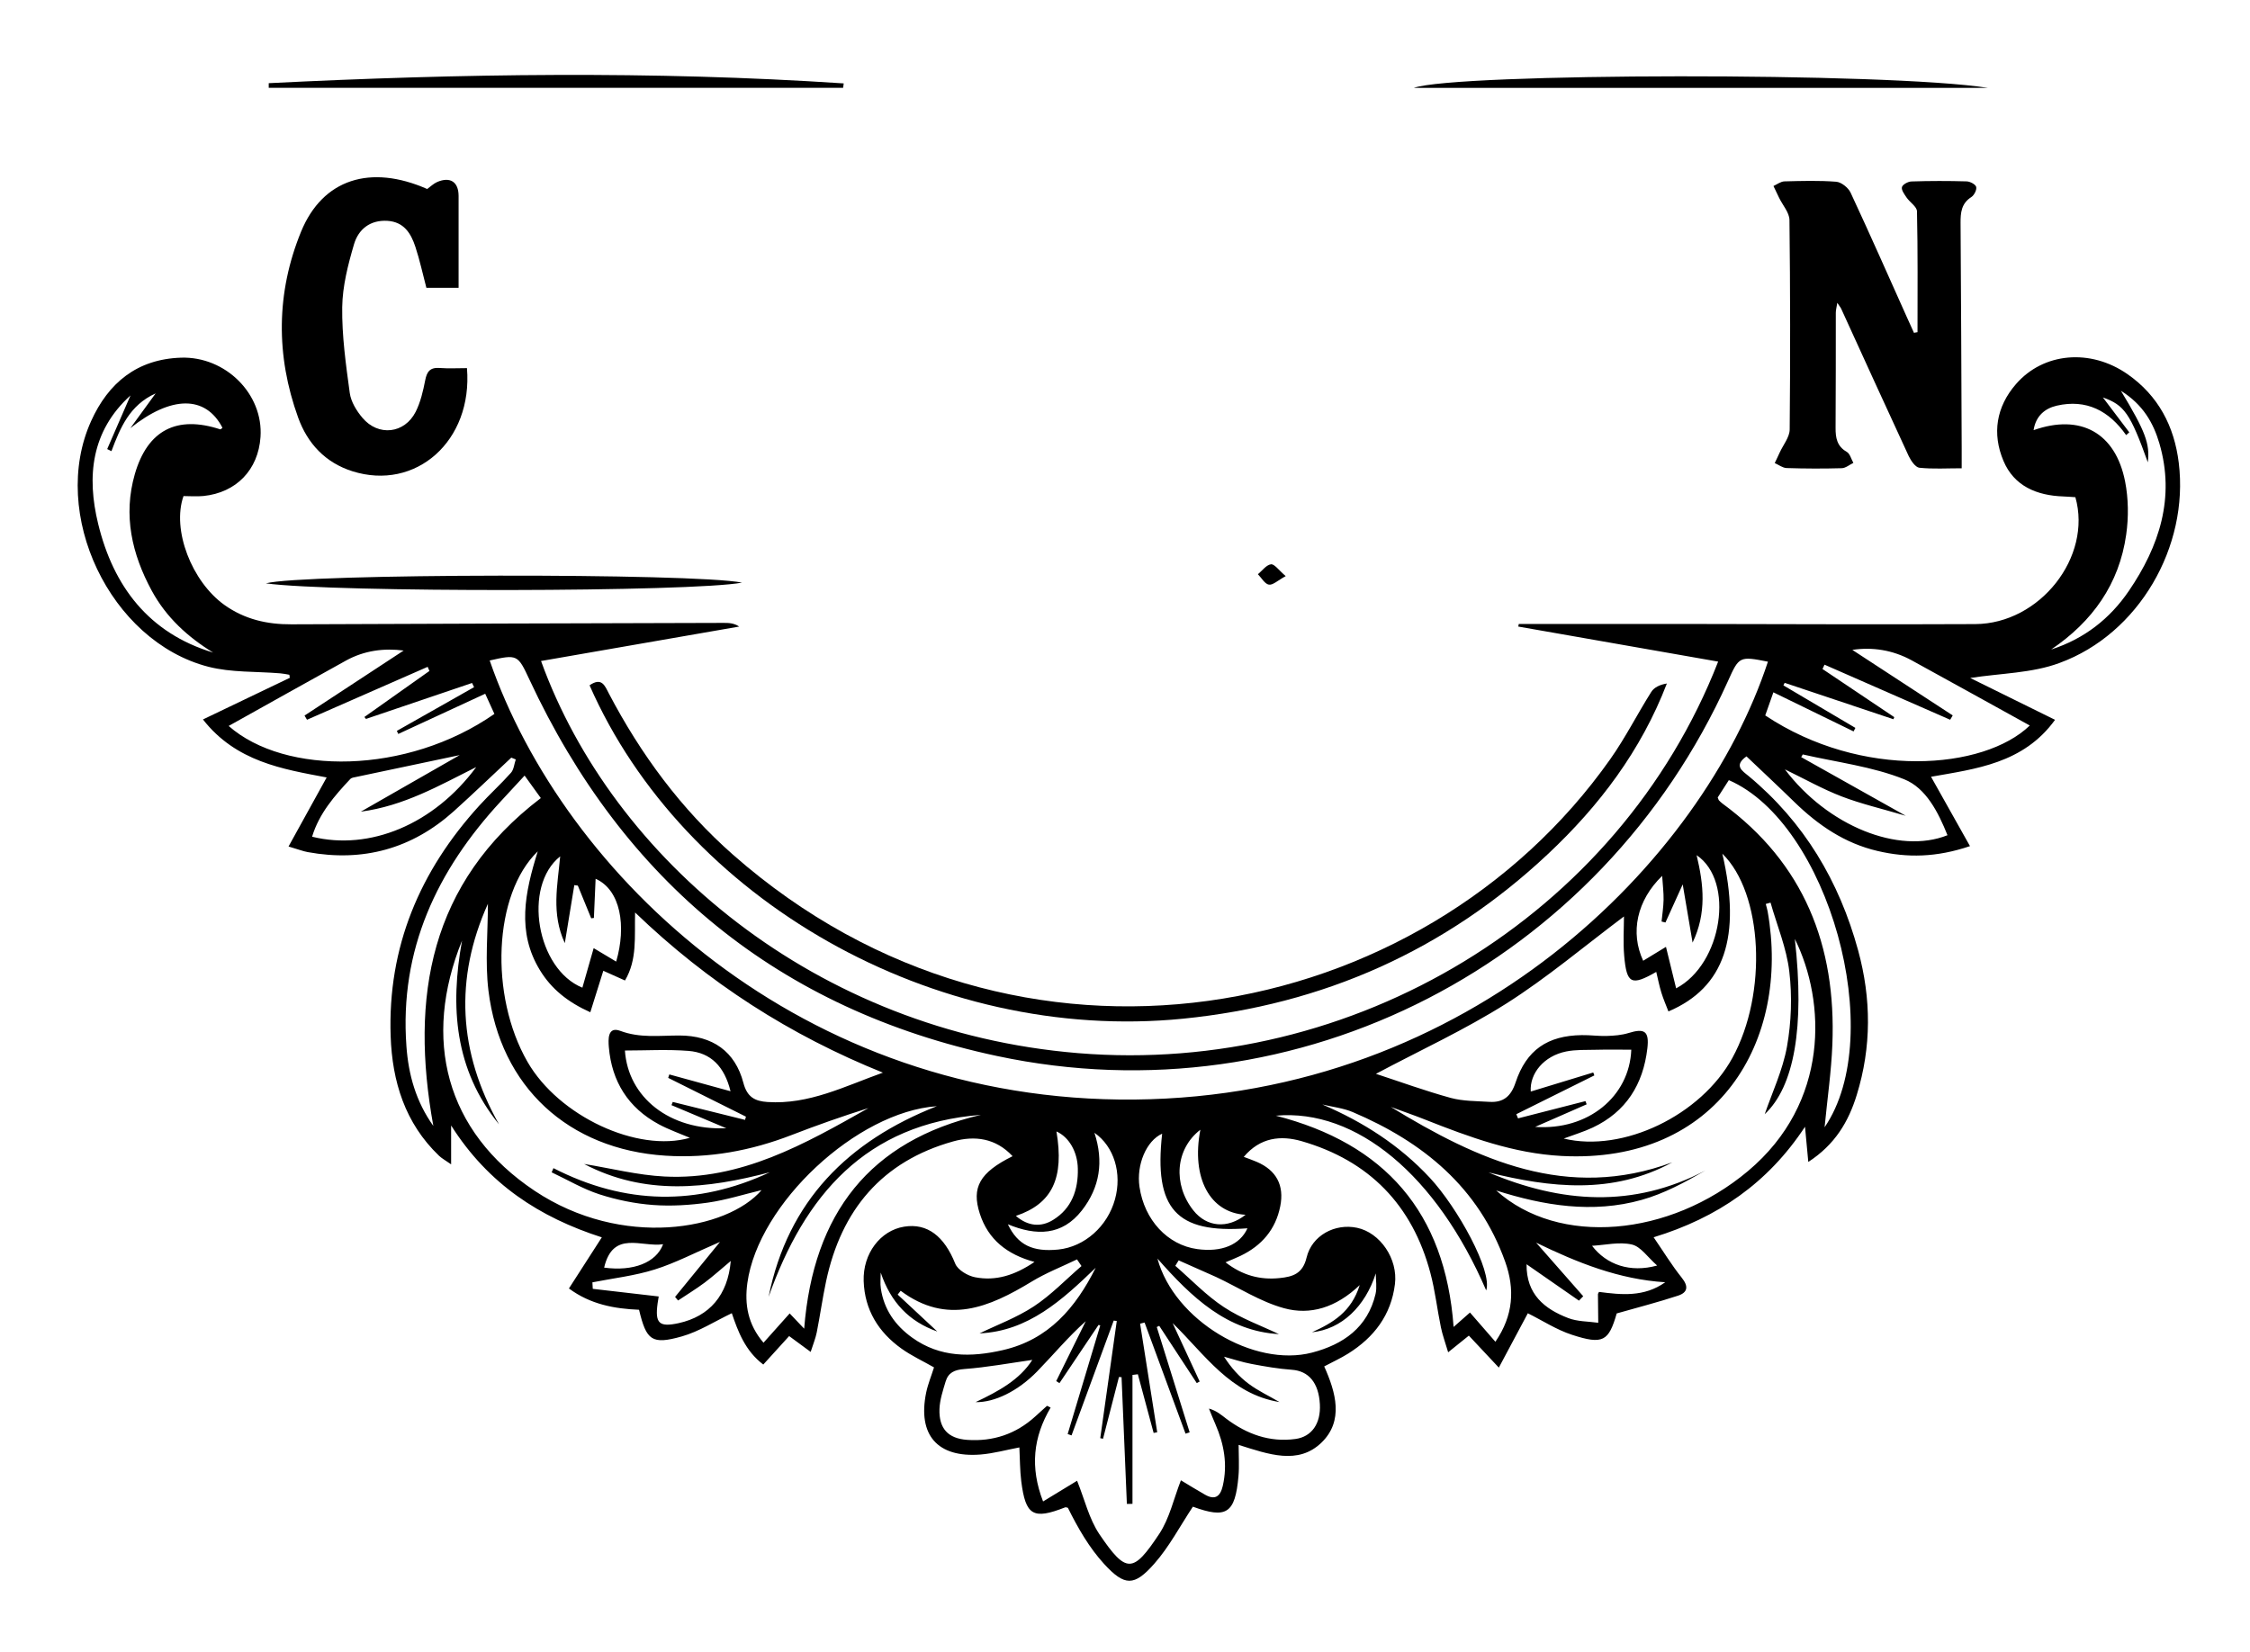
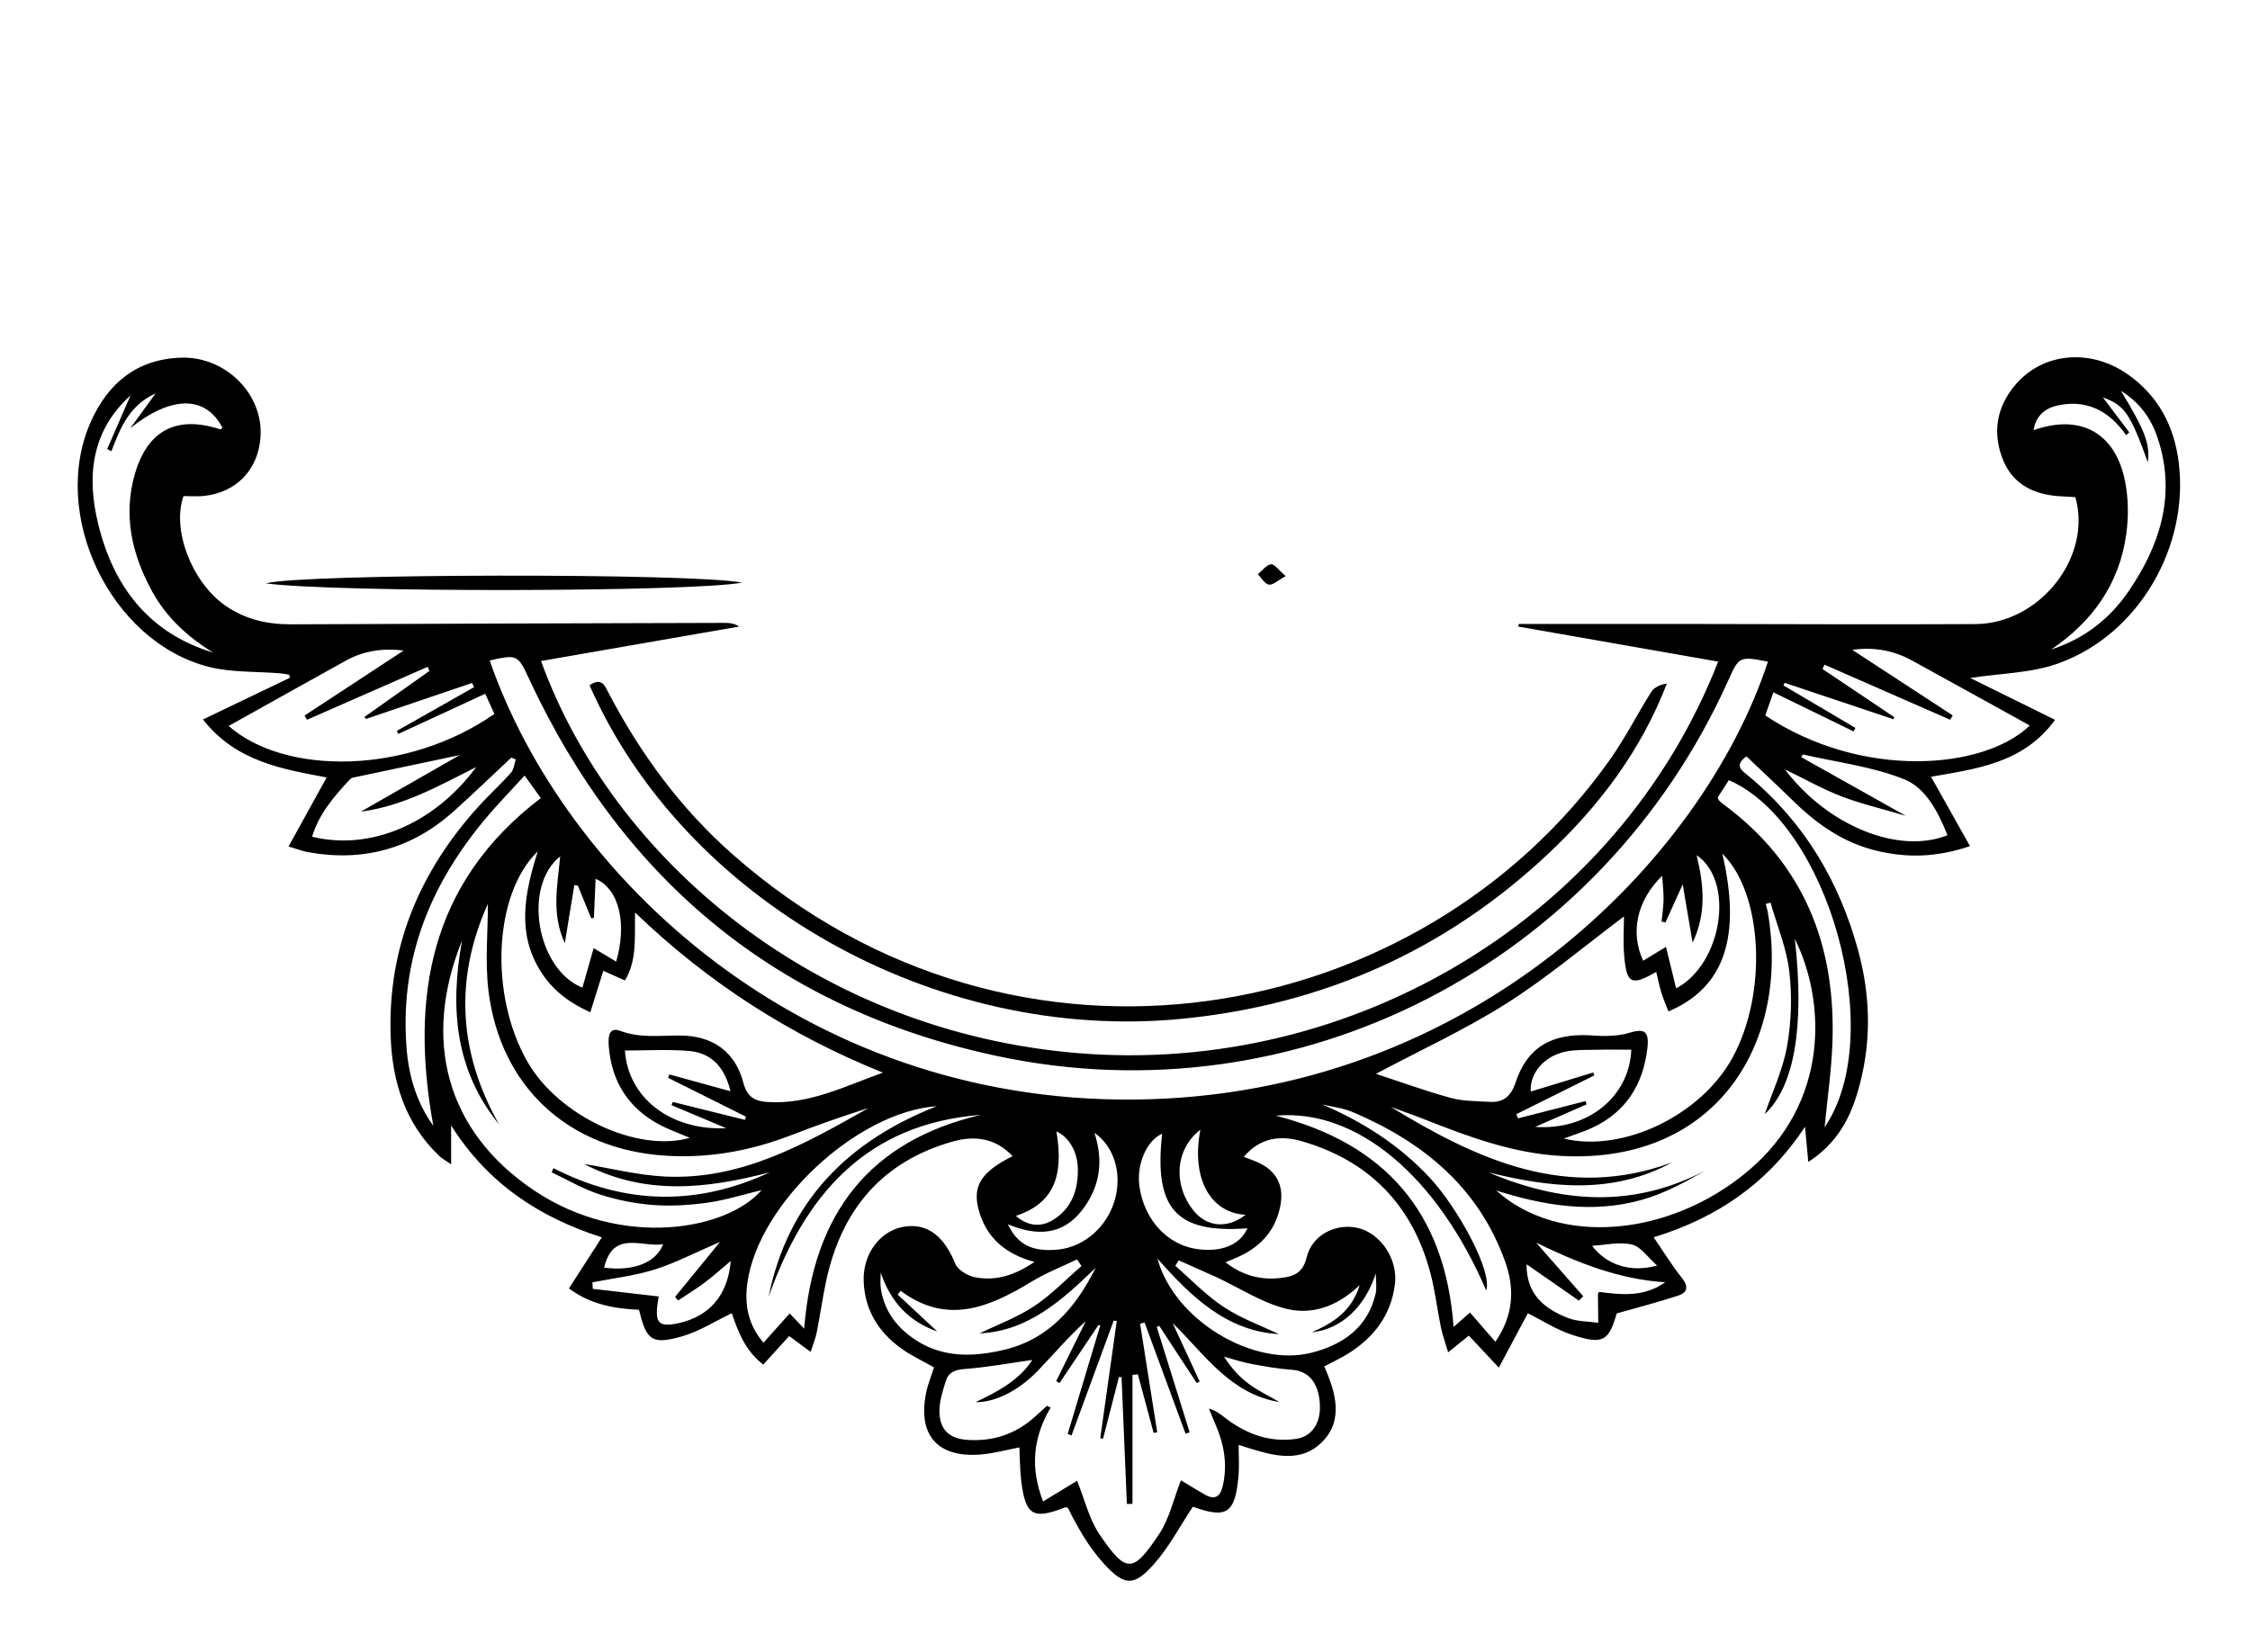
<svg xmlns="http://www.w3.org/2000/svg" version="1.1" id="Layer_1" x="0px" y="0px" viewBox="65 168 301 221" style="enable-background:new 0 0 432 432;" xml:space="preserve">
  <g>
    <g fill="FRAME_COLOR">
      <path d="M328.57,258.72c3.6,1.78,7.28,3.59,11.35,5.6c-4.24,5.86-10.64,6.56-16.59,7.62c1.68,3,3.37,6,5.21,9.28    c-4.49,1.52-8.4,1.58-12.36,0.65c-4.39-1.02-7.94-3.45-11.12-6.54c-2.11-2.06-4.26-4.07-6.42-6.12c-1.75,1.25-0.55,1.94,0.26,2.61    c7.45,6.18,12.15,14.1,14.68,23.36c1.76,6.45,1.8,12.91-0.19,19.34c-1.1,3.58-2.91,6.64-6.48,8.96c-0.15-1.64-0.28-2.97-0.44-4.71    c-4.97,7.55-11.71,12.18-20.25,14.79c1.31,1.91,2.43,3.75,3.76,5.41c0.94,1.17,0.79,1.98-0.49,2.4c-2.64,0.87-5.33,1.56-8.21,2.38    c-1.07,3.71-1.82,4.22-5.98,2.86c-2.09-0.68-3.99-1.93-5.91-2.88c-1.12,2.1-2.4,4.49-3.88,7.27c-1.61-1.72-2.79-2.97-4.01-4.28    c-0.87,0.71-1.62,1.31-2.77,2.23c-0.39-1.33-0.76-2.32-0.97-3.35c-0.5-2.41-0.77-4.87-1.4-7.24c-2.41-9.11-8.19-15.05-17.23-17.66    c-2.78-0.8-5.54-0.52-7.74,2.1c0.71,0.27,1.23,0.45,1.74,0.67c2.61,1.12,3.7,3.13,3.14,5.94c-0.62,3.12-2.49,5.28-5.33,6.64    c-0.61,0.29-1.24,0.54-1.99,0.86c2.25,1.75,4.61,2.38,7.23,2.11c1.76-0.18,3.09-0.57,3.61-2.74c0.71-2.98,3.81-4.61,6.75-3.99    c3.09,0.65,5.5,4.16,5.07,7.55c-0.51,4.13-2.8,7.12-6.25,9.28c-1,0.63-2.09,1.12-3.21,1.72c1.56,3.48,2.64,7.29-0.37,10.2    c-3.13,3.02-7.1,1.55-11.08,0.3c0,1.48,0.1,2.84-0.02,4.19c-0.44,5.01-1.62,5.72-6.1,4.08c-1.73,2.61-3.17,5.38-5.17,7.64    c-2.67,3.03-3.96,3.01-6.69,0.04c-2-2.18-3.51-4.81-4.86-7.53c-0.12-0.02-0.27-0.1-0.37-0.06c-4.28,1.68-5.29,1.1-5.87-3.5    c-0.18-1.46-0.17-2.94-0.25-4.52c-1.71,0.32-3.45,0.81-5.21,0.95c-5.76,0.45-8.42-2.62-7.26-8.29c0.24-1.15,0.7-2.25,1.05-3.37    c-1.45-0.83-2.99-1.54-4.35-2.51c-3.08-2.2-4.93-5.18-5.06-9.04c-0.12-3.67,2.23-6.77,5.42-7.28c3.11-0.5,5.36,1.29,6.83,4.95    c0.34,0.85,1.67,1.63,2.66,1.82c2.73,0.53,5.28-0.24,7.94-2.05c-3.66-0.99-6.19-2.99-7.31-6.45c-1.14-3.51-0.03-5.51,4.38-7.7    c-2.26-2.43-5.06-2.78-7.94-1.98c-9.55,2.67-14.98,9.19-17.01,18.73c-0.48,2.27-0.8,4.57-1.25,6.84c-0.16,0.8-0.48,1.56-0.81,2.6    c-1.06-0.78-1.88-1.38-2.88-2.12c-1.09,1.2-2.2,2.43-3.46,3.81c-2.43-1.84-3.39-4.45-4.21-6.87c-2.25,1.07-4.37,2.45-6.7,3.11    c-4.01,1.13-4.73,0.53-5.71-3.57c-3.29-0.14-6.49-0.71-9.38-2.85c1.47-2.29,2.87-4.46,4.4-6.84c-8.3-2.67-15.17-7.1-20.16-14.97    c0,1.95,0,3.34,0,5.2c-0.79-0.55-1.25-0.8-1.62-1.15c-4.55-4.36-6.26-9.93-6.47-16c-0.41-11.93,3.9-22.11,11.86-30.85    c1.37-1.51,2.89-2.88,4.24-4.4c0.39-0.44,0.43-1.18,0.64-1.78c-0.2-0.08-0.4-0.16-0.6-0.24c-2.56,2.39-5.09,4.83-7.69,7.17    c-5.6,5.03-12.14,6.82-19.54,5.47c-0.66-0.12-1.3-0.38-2.57-0.75c1.8-3.26,3.43-6.22,5.1-9.24c-5.89-1.11-12.13-2.11-16.55-7.76    c4.12-1.97,7.87-3.77,11.62-5.57c-0.02-0.14-0.04-0.27-0.06-0.41c-0.4-0.07-0.81-0.16-1.21-0.19c-3.21-0.27-6.54-0.09-9.62-0.88    c-13.18-3.4-21.29-20.5-15.69-32.88c2.31-5.11,6.15-8.29,12.03-8.48c5.95-0.19,11.03,4.86,10.63,10.62    c-0.3,4.39-3.24,7.44-7.63,7.89c-0.9,0.09-1.82,0.01-2.67,0.01c-1.59,4.51,1.1,11.45,5.49,14.58c2.69,1.91,5.68,2.6,8.95,2.58    c19.26-0.09,38.53-0.13,57.79-0.19c0.68,0,1.36,0,2.11,0.49c-8.86,1.54-17.71,3.08-26.51,4.61c9.56,26.45,36.73,49.58,71.84,52.47    c36.84,3.04,72.33-18.3,85.63-52.39c-8.9-1.56-17.82-3.13-26.74-4.69c0.02-0.12,0.05-0.23,0.07-0.35c7.14,0,14.28,0,21.42,0    c13.22,0.01,26.44,0.09,39.65,0.02c8.64-0.05,15.66-8.98,13.39-16.98c-0.51-0.03-1.05-0.08-1.6-0.1    c-3.56-0.12-6.61-1.38-8.03-4.78c-1.52-3.62-0.97-7.2,1.68-10.25c3.67-4.24,9.97-4.79,14.93-1.33c4.12,2.88,6.25,6.96,6.85,11.86    c1.38,11.23-5.35,22.9-15.95,26.78C336.85,258.08,332.7,258.08,328.57,258.72z M130.51,256.38c9.93,28.74,41.67,59.18,86.28,58.75    c45.02-0.43,75.96-31.94,84.72-58.59c-3.8-0.75-3.86-0.72-5.34,2.58c-17.02,37.78-57.44,58.79-97.81,50.18    c-29.13-6.21-49.95-23.34-62.54-50.38C134.27,255.59,134.2,255.54,130.51,256.38z M209.09,366.14c1,2.46,1.59,5.08,2.99,7.16    c3.59,5.29,4.49,5.24,8-0.05c1.38-2.08,1.94-4.72,2.9-7.17c0.96,0.58,2.08,1.27,3.22,1.92c1.34,0.77,2.05,0.25,2.38-1.17    c0.66-2.86,0.18-5.57-0.97-8.22c-0.31-0.7-0.59-1.42-0.88-2.13c1.05,0.3,1.66,0.86,2.32,1.36c2.74,2.06,5.78,3.18,9.25,2.71    c2.2-0.3,3.41-2.09,3.27-4.65c-0.16-2.89-1.51-4.45-3.74-4.61c-1.81-0.13-3.61-0.44-5.4-0.78c-1.24-0.23-2.45-0.64-3.68-0.97    c0.95,1.48,2.02,2.68,3.3,3.63c1.27,0.95,2.74,1.63,4.12,2.44c-6.6-1.07-9.98-6.37-14.3-10.57c1.21,2.61,2.41,5.21,3.62,7.82    c-0.13,0.07-0.26,0.14-0.39,0.21c-1.67-2.55-3.35-5.11-5.02-7.66c-0.11,0.05-0.22,0.1-0.33,0.16c1.47,4.7,2.93,9.39,4.4,14.09    c-0.18,0.06-0.37,0.12-0.55,0.18c-1.83-4.96-3.65-9.92-5.48-14.87c-0.2,0.05-0.4,0.1-0.6,0.15c0.76,4.84,1.52,9.69,2.29,14.53    c-0.16,0.03-0.32,0.06-0.48,0.09c-0.7-2.62-1.41-5.23-2.11-7.85c-0.24,0.03-0.48,0.06-0.72,0.09c0,5.75,0,11.5,0,17.25    c-0.25,0-0.5,0.01-0.75,0.01c-0.24-5.65-0.47-11.31-0.71-16.96c-0.12-0.01-0.23-0.01-0.35-0.02c-0.71,2.75-1.42,5.51-2.13,8.26    c-0.12-0.03-0.25-0.05-0.37-0.08c0.74-5.23,1.47-10.45,2.21-15.68c-0.14-0.02-0.27-0.03-0.41-0.05    c-1.88,5.12-3.76,10.24-5.64,15.36c-0.17-0.06-0.35-0.12-0.52-0.18c1.45-4.85,2.91-9.69,4.36-14.54    c-0.08-0.02-0.15-0.04-0.23-0.06c-1.74,2.6-3.48,5.2-5.23,7.79c-0.14-0.09-0.28-0.19-0.43-0.28c1.32-2.67,2.63-5.34,3.95-8.01    c-2.39,2.14-4.36,4.52-6.51,6.73c-2.6,2.66-5.73,4.16-8.23,4.1c3.09-1.46,5.9-3,7.59-5.65c-3.02,0.43-6.04,0.99-9.09,1.22    c-1.33,0.1-2.15,0.48-2.51,1.68c-0.36,1.2-0.77,2.43-0.82,3.66c-0.09,2.61,1.14,3.96,3.72,4.14c3.45,0.24,6.51-0.78,9.09-3.13    c0.52-0.48,1.05-0.95,1.58-1.43c0.16,0.08,0.32,0.16,0.48,0.24c-2.33,3.95-2.78,7.98-1.01,12.56    C206.31,367.84,207.77,366.94,209.09,366.14z M183.11,311.53c-12.39-4.99-23.38-12.02-33.15-21.43c-0.09,3.28,0.31,6.29-1.35,9.1    c-1.07-0.48-1.96-0.88-2.9-1.3c-0.57,1.82-1.12,3.59-1.74,5.55c-3-1.35-5.2-3.1-6.74-5.63c-3.12-5.11-2.02-10.38-0.29-15.9    c-5.94,5.73-6.48,19.29-1.37,28.17c4.18,7.27,14.72,12.18,21.72,10.16c-1.36-0.58-2.82-1.09-4.16-1.81    c-4.09-2.21-6.29-5.72-6.68-10.32c-0.08-1-0.19-2.82,1.53-2.18c2.64,0.99,5.24,0.62,7.89,0.62c4.47,0,7.48,2.14,8.58,6.34    c0.5,1.9,1.53,2.45,3.23,2.56C173.21,315.83,178.02,313.35,183.11,311.53z M249.07,311.69c3.24,1.06,6.58,2.28,10,3.22    c1.66,0.45,3.46,0.42,5.2,0.53c1.85,0.11,2.87-0.74,3.48-2.59c1.45-4.36,4.29-6.28,8.86-6.34c1.12-0.02,2.25,0.15,3.37,0.11    c0.97-0.03,1.97-0.11,2.88-0.39c2.15-0.67,2.79-0.25,2.52,2.06c-0.56,4.8-2.84,8.48-7.31,10.59c-1.21,0.57-2.52,0.96-3.88,1.47    c7.93,1.92,18.35-3.1,22.57-10.8c4.73-8.62,4.07-22.04-1.35-27.32c2.58,11.11,0.3,17.92-7.21,21.11c-0.32-0.84-0.68-1.65-0.94-2.5    c-0.28-0.9-0.46-1.83-0.69-2.79c-3.33,1.91-3.96,1.61-4.29-2.16c-0.16-1.83-0.03-3.69-0.03-5.26c-5.28,3.96-10.28,8.2-15.76,11.67    C260.96,305.8,254.94,308.56,249.07,311.69z M265.16,327.3c8.36,7.52,23.18,6.22,33.68-2.6c10.93-9.17,10.43-22.68,6.27-31.06    c1.33,11.84-0.09,19.77-4.03,23.45c0.98-2.86,2.41-5.88,2.98-9.05c0.58-3.27,0.7-6.73,0.31-10.03c-0.36-3.13-1.64-6.16-2.51-9.23    c-0.21,0.06-0.43,0.12-0.64,0.18c0.08,0.33,0.19,0.66,0.25,0.99c3.08,17.31-6.65,33.82-27.55,32.73    c-6.43-0.34-12.34-2.52-18.23-4.85c-1.53-0.61-3.09-1.14-4.63-1.71c11.63,7.1,23.61,12.62,37.66,7.41    c-8.02,4.36-16.28,3.4-24.59,1.35c9.71,4.11,19.35,4.82,29.02-0.26c-2.77,1.6-5.56,3.11-8.54,3.94    C278.03,330.4,271.54,329.33,265.16,327.3z M130.27,288.94c-4.49,10-3.97,19.84,1.49,29.51c-5.96-7.34-6.56-15.74-4.95-24.59    c-5.32,13.16-2.24,25.5,9.71,33.48c11.71,7.81,25.78,5.25,30.36-0.09c-2.42,0.58-4.77,1.33-7.16,1.67    c-2.42,0.34-4.91,0.5-7.34,0.32c-2.43-0.18-4.88-0.68-7.2-1.43c-2.21-0.72-4.26-1.94-6.38-2.94c0.08-0.19,0.16-0.38,0.24-0.56    c9.57,4.91,19.22,5.09,28.95,0.55c-8.4,2.21-16.72,3.16-24.85-1.11c3.62,0.59,7.18,1.5,10.76,1.68    c10.22,0.52,18.77-4.35,27.28-9.16c-3.46,1.09-6.88,2.29-10.26,3.6c-5.45,2.11-11.05,3.15-16.91,2.77    c-12.95-0.83-22.1-9.2-23.67-22.11C129.88,296.71,130.27,292.78,130.27,288.94z M318.41,263.96c-0.04,0.09-0.07,0.18-0.11,0.28    c-4.85-1.62-9.7-3.24-14.55-4.87c-0.06,0.11-0.12,0.23-0.17,0.34c3.21,1.9,6.42,3.8,9.63,5.69c-0.08,0.16-0.16,0.31-0.24,0.47    c-3.53-1.72-7.07-3.44-10.73-5.23c-0.38,1.07-0.74,2.1-1.09,3.09c12.89,8.59,29.22,7.31,35.39,1.35    c-5.22-2.88-10.49-5.81-15.78-8.71c-2.57-1.41-5.3-1.81-7.96-1.41c4.46,2.91,8.94,5.84,13.43,8.77c-0.11,0.19-0.23,0.39-0.34,0.58    c-5.6-2.46-11.21-4.91-16.81-7.37c-0.09,0.19-0.18,0.39-0.27,0.58C312.02,259.67,315.22,261.82,318.41,263.96z M113.96,264.2    c-0.07-0.09-0.14-0.17-0.21-0.26c2.9-2.05,5.8-4.11,8.7-6.16c-0.08-0.18-0.16-0.36-0.24-0.55c-5.38,2.36-10.76,4.72-16.14,7.08    c-0.11-0.19-0.22-0.37-0.33-0.56c4.45-2.92,8.89-5.83,13.26-8.7c-2.6-0.34-5.26-0.02-7.73,1.35c-5.26,2.91-10.5,5.85-15.68,8.74    c7.53,6.63,23.83,6.55,35.55-1.61c-0.44-0.96-0.88-1.94-1.23-2.7c-4.01,1.86-7.82,3.62-11.63,5.38c-0.06-0.14-0.12-0.27-0.19-0.41    c3.44-1.95,6.89-3.9,10.33-5.85c-0.09-0.19-0.18-0.37-0.27-0.56C123.43,260.99,118.69,262.6,113.96,264.2z M235.68,317.29    c14.54,3.73,22.66,12.88,23.78,28.27c0.98-0.87,1.62-1.43,2.19-1.93c1.17,1.35,2.25,2.59,3.4,3.91c2.43-3.54,2.61-7.07,1.31-10.71    c-3.56-9.96-10.99-16.02-20.39-20.02c-1.27-0.54-2.71-0.69-4.07-1.02c5.48,2.35,10.32,5.45,14.38,9.81    c3.72,4,8.41,12.52,7.54,15.07C257.2,325.3,246.46,316.32,235.68,317.29z M172.58,345.79c1.22-15.45,8.77-25.13,23.65-28.61    c-15.42,1.19-23.6,10.79-28.41,24.35c2.59-12.85,10.66-20.85,22.51-25.51c-10.69,0.74-23.89,13.04-25.35,23.66    c-0.39,2.85,0.06,5.54,2.16,7.99c1.24-1.39,2.35-2.63,3.5-3.92C171.17,344.31,171.65,344.81,172.58,345.79z M85.82,220.64    c-3.5,1.58-4.74,4.62-5.91,7.73c-0.19-0.09-0.38-0.19-0.57-0.28c1.04-2.39,2.08-4.79,3.12-7.18c-5.28,4.78-5.87,10.87-4.33,17.18    c2.03,8.36,6.77,14.63,15.38,17.23c-3.39-2.08-6.27-4.71-8.2-8.26c-2.67-4.92-3.86-10.11-2.27-15.63    c1.71-5.9,5.64-7.88,11.42-5.98c0.07,0.02,0.2-0.13,0.3-0.21c-2.27-4.4-6.91-4.29-12.32,0.05    C83.51,223.82,84.58,222.34,85.82,220.64z M339.4,254.91c4.42-1.42,7.87-4.13,10.4-7.85c4.07-5.97,6.2-12.47,4.08-19.72    c-0.8-2.73-2.18-5.2-5.15-7.05c3.29,5.44,3.9,7.11,3.6,9.57c-2.34-6.53-3.14-7.66-6.01-8.68c1.11,1.46,2.32,3.07,3.53,4.67    c-0.14,0.12-0.28,0.25-0.42,0.37c-2.29-3.26-5.32-4.84-9.27-3.94c-1.58,0.36-2.82,1.37-3.11,3.28c6.28-2.22,10.95,0.34,12.24,6.86    c0.45,2.29,0.48,4.78,0.15,7.1C348.51,246.15,344.92,251.18,339.4,254.91z M222.68,336.65c-0.15,0.24-0.3,0.49-0.45,0.73    c2.15,1.87,4.15,3.98,6.51,5.53c2.32,1.53,5.01,2.49,7.35,3.61c-6.9-0.4-11.64-4.87-16.25-10.11    c2.23,8.25,12.89,14.62,20.69,12.58c4.17-1.09,7.43-3.35,8.49-7.85c0.2-0.87,0.03-1.83,0.03-2.75c-1.41,4.42-4.57,7.48-8.54,7.88    c2.8-1.26,5.26-2.71,6.39-6.31c-3.17,3.02-6.62,4.06-10.13,3.09c-3.17-0.87-6.06-2.76-9.09-4.18    C226.02,338.12,224.35,337.4,222.68,336.65z M182.82,338.28c0,0.72-0.09,1.45,0.02,2.15c0.42,2.8,1.92,4.93,4.19,6.56    c3.74,2.69,7.89,2.64,12.12,1.67c6.15-1.4,9.76-5.69,12.43-11.02c-4.49,4.33-9.04,8.49-15.54,8.78c2.31-1.12,4.96-2.1,7.26-3.61    c2.31-1.52,4.27-3.58,6.38-5.4c-0.2-0.3-0.4-0.59-0.6-0.89c-2.03,0.98-4.16,1.81-6.08,2.98c-5.65,3.43-11.3,5.86-17.51,1.22    c-0.13,0.17-0.27,0.34-0.4,0.51c1.78,1.66,3.56,3.31,5.3,4.94C186.63,344.84,184.16,342.27,182.82,338.28z M122.97,318.66    c-3.12-17.23-0.51-32.52,14.38-43.87c-0.72-0.99-1.35-1.87-2.17-3.01c-1.18,1.28-2.18,2.36-3.18,3.44    c-8.55,9.25-13.57,19.87-12.63,32.77C119.64,311.81,120.65,315.41,122.97,318.66z M294.79,274.71c0.11,0.26,0.12,0.34,0.16,0.38    c0.15,0.15,0.3,0.3,0.46,0.42c10.94,8,15.25,19.04,14.72,32.25c-0.14,3.59-0.66,7.16-1.04,11.08c8.48-12.38,0.5-40.69-12.81-46.45    C295.79,273.15,295.3,273.91,294.79,274.71z M113.27,276.61c4.47-2.56,8.66-4.96,13.23-7.57c-4.97,1.05-9.41,1.98-13.84,2.92    c-0.27,0.06-0.61,0.09-0.78,0.26c-2.14,2.28-4.18,4.62-5.13,7.74c7.7,1.9,16.29-1.64,21.96-9.32    C123.72,273.14,119.03,275.84,113.27,276.61z M325.53,279.76c-1.23-3.07-2.87-6.31-5.78-7.48c-4.28-1.72-9.03-2.28-13.58-3.33    c-0.07,0.12-0.14,0.24-0.21,0.36c4.49,2.52,8.98,5.04,13.99,7.85c-3.24-0.96-5.98-1.59-8.58-2.59c-2.57-0.99-4.99-2.36-7.59-3.62    C309.5,278.52,319.01,282.37,325.53,279.76z M139.94,282.59c-5.05,4.02-3.14,15.1,2.97,17.57c0.49-1.73,0.98-3.45,1.51-5.29    c1.09,0.65,2.03,1.21,3.01,1.8c1.39-4.75,0.6-9.59-2.75-11.08c-0.08,1.8-0.16,3.52-0.23,5.24c-0.12,0.02-0.24,0.04-0.36,0.05    c-0.6-1.46-1.19-2.92-1.79-4.38c-0.16-0.02-0.31-0.04-0.47-0.06c-0.4,2.47-0.8,4.93-1.27,7.76    C138.73,290.25,139.59,286.45,139.94,282.59z M287.8,291.44c-0.17-0.04-0.35-0.09-0.52-0.13c0.1-0.97,0.25-1.94,0.27-2.91    c0.02-0.97-0.11-1.94-0.19-3.2c-3.39,3.29-4.3,7.57-2.54,11.36c1-0.61,1.99-1.21,3.05-1.86c0.47,1.91,0.91,3.7,1.36,5.55    c6.18-3.26,7.88-14.34,2.74-17.82c0.95,3.96,1.35,7.76-0.54,11.7c-0.44-2.61-0.83-4.89-1.32-7.79    C289.15,288.46,288.48,289.95,287.8,291.44z M162.16,318.97c-2.73-1.15-5.03-2.12-7.33-3.09c0.06-0.14,0.12-0.29,0.17-0.43    c3.22,0.8,6.45,1.6,9.67,2.4c0.04-0.14,0.08-0.29,0.12-0.43c-3.47-1.73-6.94-3.46-10.4-5.19c0.05-0.15,0.1-0.31,0.15-0.46    c2.7,0.74,5.4,1.48,8.19,2.25c-0.82-3.31-2.62-5.16-5.63-5.4c-2.82-0.22-5.67-0.05-8.5-0.05    C149.02,314.82,154.56,319.29,162.16,318.97z M277.1,315.34c0.05,0.14,0.11,0.29,0.16,0.43c-2.24,0.98-4.49,1.97-6.89,3.02    c7.07,0.5,12.62-4.06,12.86-10.33c-1.58,0-3.17-0.03-4.75,0.01c-1.33,0.03-2.68-0.03-3.97,0.23c-2.94,0.59-4.89,2.91-4.73,5.36    c2.78-0.85,5.57-1.7,8.36-2.55c0.05,0.13,0.1,0.26,0.15,0.39c-3.48,1.73-6.96,3.46-10.44,5.19c0.08,0.19,0.15,0.37,0.23,0.56    C271.08,316.88,274.09,316.11,277.1,315.34z M270.5,334.28c2.1,2.39,4.2,4.78,6.3,7.17c-0.19,0.2-0.38,0.39-0.57,0.59    c-2.3-1.6-4.61-3.2-7.01-4.87c-0.04,4.04,2.41,5.98,5.57,7.2c1.24,0.48,2.67,0.44,4.02,0.63c-0.02-1.28-0.03-2.55-0.04-3.83    c0-0.06,0.05-0.12,0.14-0.3c2.98,0.39,6.03,0.72,8.86-1.29C281.58,339.19,276.06,336.98,270.5,334.28z M161.32,334.18    c-3.33,1.43-5.95,2.82-8.73,3.69c-2.7,0.85-5.56,1.17-8.34,1.72c0.02,0.29,0.03,0.58,0.05,0.87c2.92,0.34,5.83,0.68,8.82,1.02    c-0.04,0.26-0.1,0.6-0.15,0.94c-0.36,2.66,0.21,3.2,2.82,2.63c4.12-0.91,6.58-3.74,6.97-8.32c-1.28,1.07-2.35,2.04-3.51,2.91    c-1.14,0.85-2.36,1.59-3.54,2.38c-0.13-0.16-0.27-0.32-0.4-0.48C157.19,339.24,159.07,336.95,161.32,334.18z M220.47,319.7    c-2.1,0.94-3.47,4.15-3.03,7.12c0.65,4.43,3.75,7.77,7.72,8.32c3.27,0.45,5.72-0.57,6.72-2.78    C222.34,333.07,219.35,329.75,220.47,319.7z M211.41,319.58c1.26,3.83,0.73,7.3-1.68,10.39c-2.65,3.39-6.09,3.43-9.9,1.85    c1.32,2.78,3.34,3.73,6.76,3.38c3.5-0.37,6.57-3.09,7.57-6.72C215.12,325.01,214.05,321.41,211.41,319.58z M200.9,330.7    c1.65,1.41,3.38,1.53,4.99,0.53c2.49-1.54,3.36-4.02,3.3-6.85c-0.04-2.29-1.21-4.25-2.86-4.98    C207.38,325.62,205.79,329.07,200.9,330.7z M225.58,319.17c-3.36,2.6-3.69,7.32-0.93,10.8c1.79,2.25,4.58,2.48,6.98,0.58    C226.88,330.29,224.34,325.65,225.58,319.17z M145.82,337.62c3.9,0.53,6.96-0.66,7.89-3.13    C150.83,334.93,147.01,332.56,145.82,337.62z M277.98,334.7c1.94,2.54,5.11,3.64,8.71,2.64c-1.27-1.11-2.19-2.54-3.38-2.81    C281.63,334.14,279.75,334.6,277.98,334.7z" />
-       <path d="M321.52,212.45c0-5.39,0.05-10.79-0.07-16.17c-0.01-0.63-0.96-1.21-1.4-1.86c-0.29-0.43-0.72-1.01-0.61-1.39    c0.1-0.35,0.82-0.74,1.28-0.75c2.46-0.08,4.92-0.08,7.37-0.01c0.46,0.01,1.19,0.4,1.28,0.74c0.1,0.39-0.27,1.11-0.65,1.36    c-1.33,0.85-1.45,2.07-1.44,3.47c0.07,10.05,0.11,20.09,0.15,30.14c0,0.77,0,1.54,0,2.68c-1.95,0-3.82,0.12-5.66-0.07    c-0.53-0.06-1.13-0.94-1.43-1.57c-3.04-6.56-6.03-13.14-9.03-19.71c-0.08-0.18-0.22-0.33-0.52-0.79c-0.1,0.63-0.2,0.98-0.2,1.33    c-0.01,5.13,0.01,10.26-0.03,15.39c-0.01,1.34,0.18,2.47,1.49,3.22c0.44,0.25,0.6,0.97,0.89,1.48c-0.52,0.25-1.04,0.7-1.56,0.71    c-2.46,0.07-4.92,0.06-7.37-0.02c-0.54-0.02-1.06-0.43-1.59-0.67c0.22-0.47,0.46-0.94,0.67-1.42c0.47-1.02,1.32-2.04,1.33-3.07    c0.09-9.34,0.08-18.69-0.03-28.03c-0.01-1-0.91-1.98-1.39-2.98c-0.25-0.52-0.5-1.05-0.75-1.57c0.48-0.22,0.97-0.6,1.46-0.62    c2.32-0.06,4.65-0.13,6.95,0.05c0.68,0.06,1.6,0.8,1.91,1.46c2.58,5.53,5.04,11.12,7.54,16.69c0.31,0.69,0.63,1.38,0.94,2.07    C321.18,212.5,321.35,212.48,321.52,212.45z" />
-       <path d="M122.15,193.29c0.43-0.31,0.84-0.72,1.34-0.94c1.74-0.74,2.85-0.01,2.86,1.85c0.01,4.06,0,8.12,0,12.31    c-1.58,0-2.89,0-4.31,0c-0.49-1.85-0.88-3.7-1.47-5.48c-0.59-1.8-1.53-3.34-3.74-3.48c-2.33-0.14-3.88,1.14-4.47,3.13    c-0.8,2.73-1.54,5.6-1.58,8.42c-0.05,3.82,0.49,7.67,1.01,11.48c0.16,1.17,0.9,2.39,1.69,3.32c2.12,2.53,5.64,2.14,7.13-0.8    c0.65-1.29,0.99-2.77,1.27-4.2c0.22-1.16,0.64-1.75,1.91-1.66c1.23,0.09,2.47,0.02,3.68,0.02c0.8,9.76-6.86,16.49-15.35,13.79    c-3.61-1.15-5.98-3.71-7.23-7.16c-3.01-8.32-2.95-16.74,0.39-24.9C108.17,191.95,114.56,189.95,122.15,193.29z" />
      <path d="M143.87,259.7c1.63-1.12,2.04,0.05,2.57,1.07c4.28,8.17,9.68,15.49,16.62,21.6c38.14,33.56,92.23,22.85,117.36-12.79    c2.02-2.86,3.61-6.02,5.48-8.99c0.39-0.62,1.17-0.98,2.09-1.13c-3.45,8.98-9.04,16.37-15.89,22.8    c-13.74,12.92-30.12,20.18-48.83,22.05C189.91,307.64,156.44,288.32,143.87,259.7z" />
-       <path d="M177.79,179.75c-25.61,0-51.23,0-76.84,0c0-0.21,0-0.41,0-0.62c25.64-1.28,51.28-1.67,76.92,0.03    C177.84,179.35,177.82,179.55,177.79,179.75z" />
-       <path d="M330.95,179.76c-25.61,0-51.21,0-76.82,0C259.78,177.75,317.63,177.64,330.95,179.76z" />
      <path d="M164.27,245.96c-6.62,1.27-54.61,1.34-63.7,0.1C105.33,244.74,157.78,244.66,164.27,245.96z" />
      <path d="M237,245.09c-1.07,0.58-1.72,1.23-2.25,1.14c-0.55-0.09-0.98-0.9-1.47-1.39c0.58-0.48,1.12-1.25,1.75-1.33    C235.49,243.45,236.07,244.3,237,245.09z" />
    </g>
  </g>
</svg>
